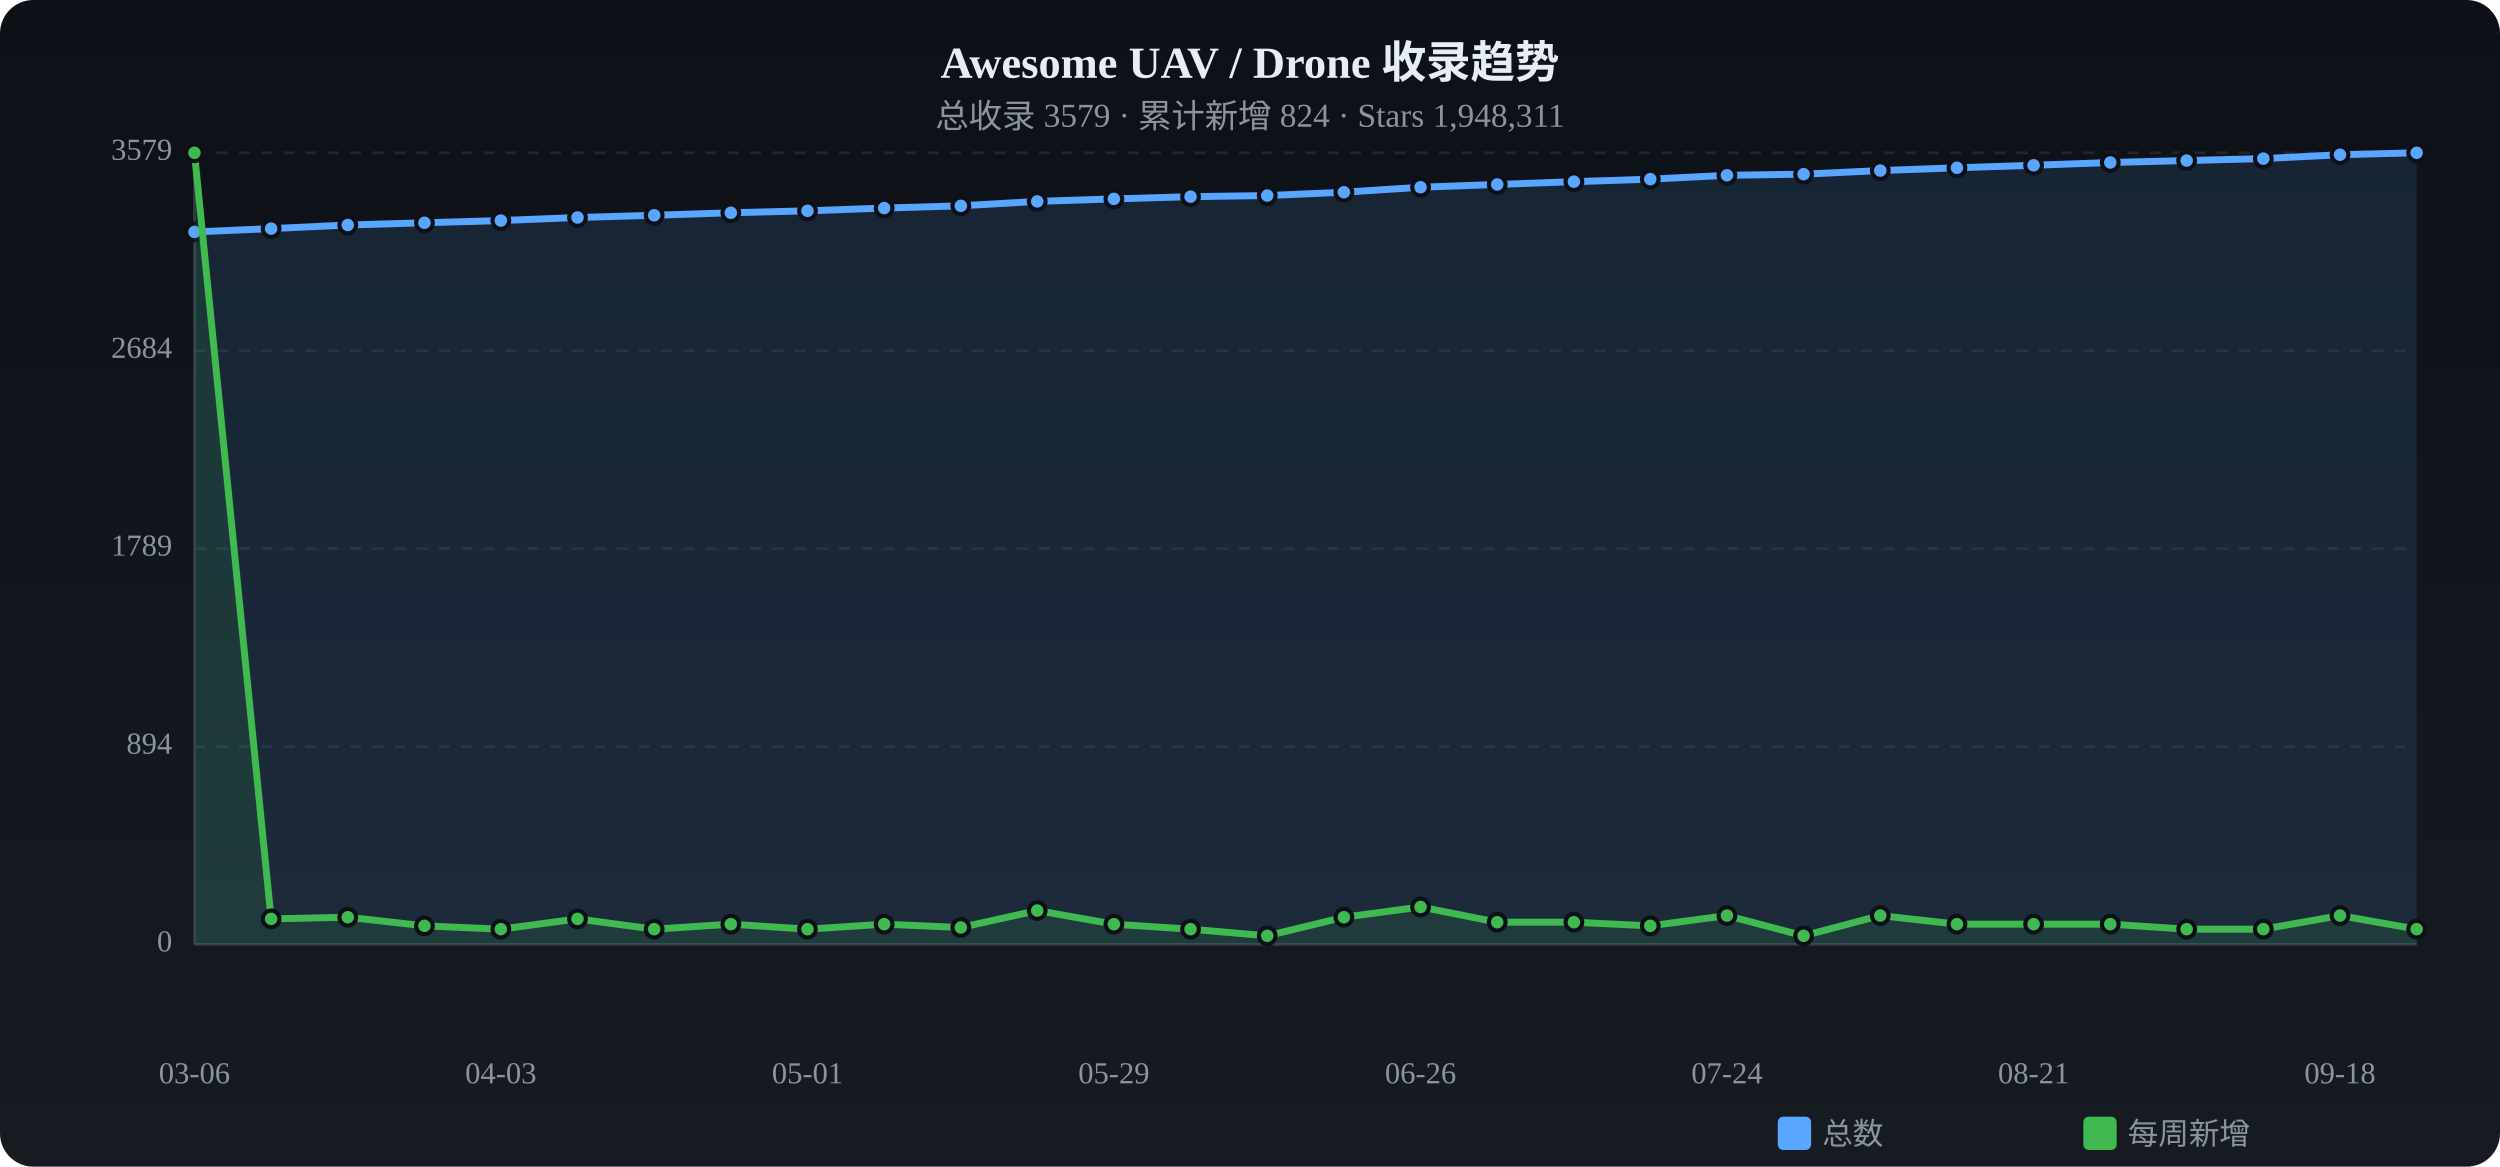
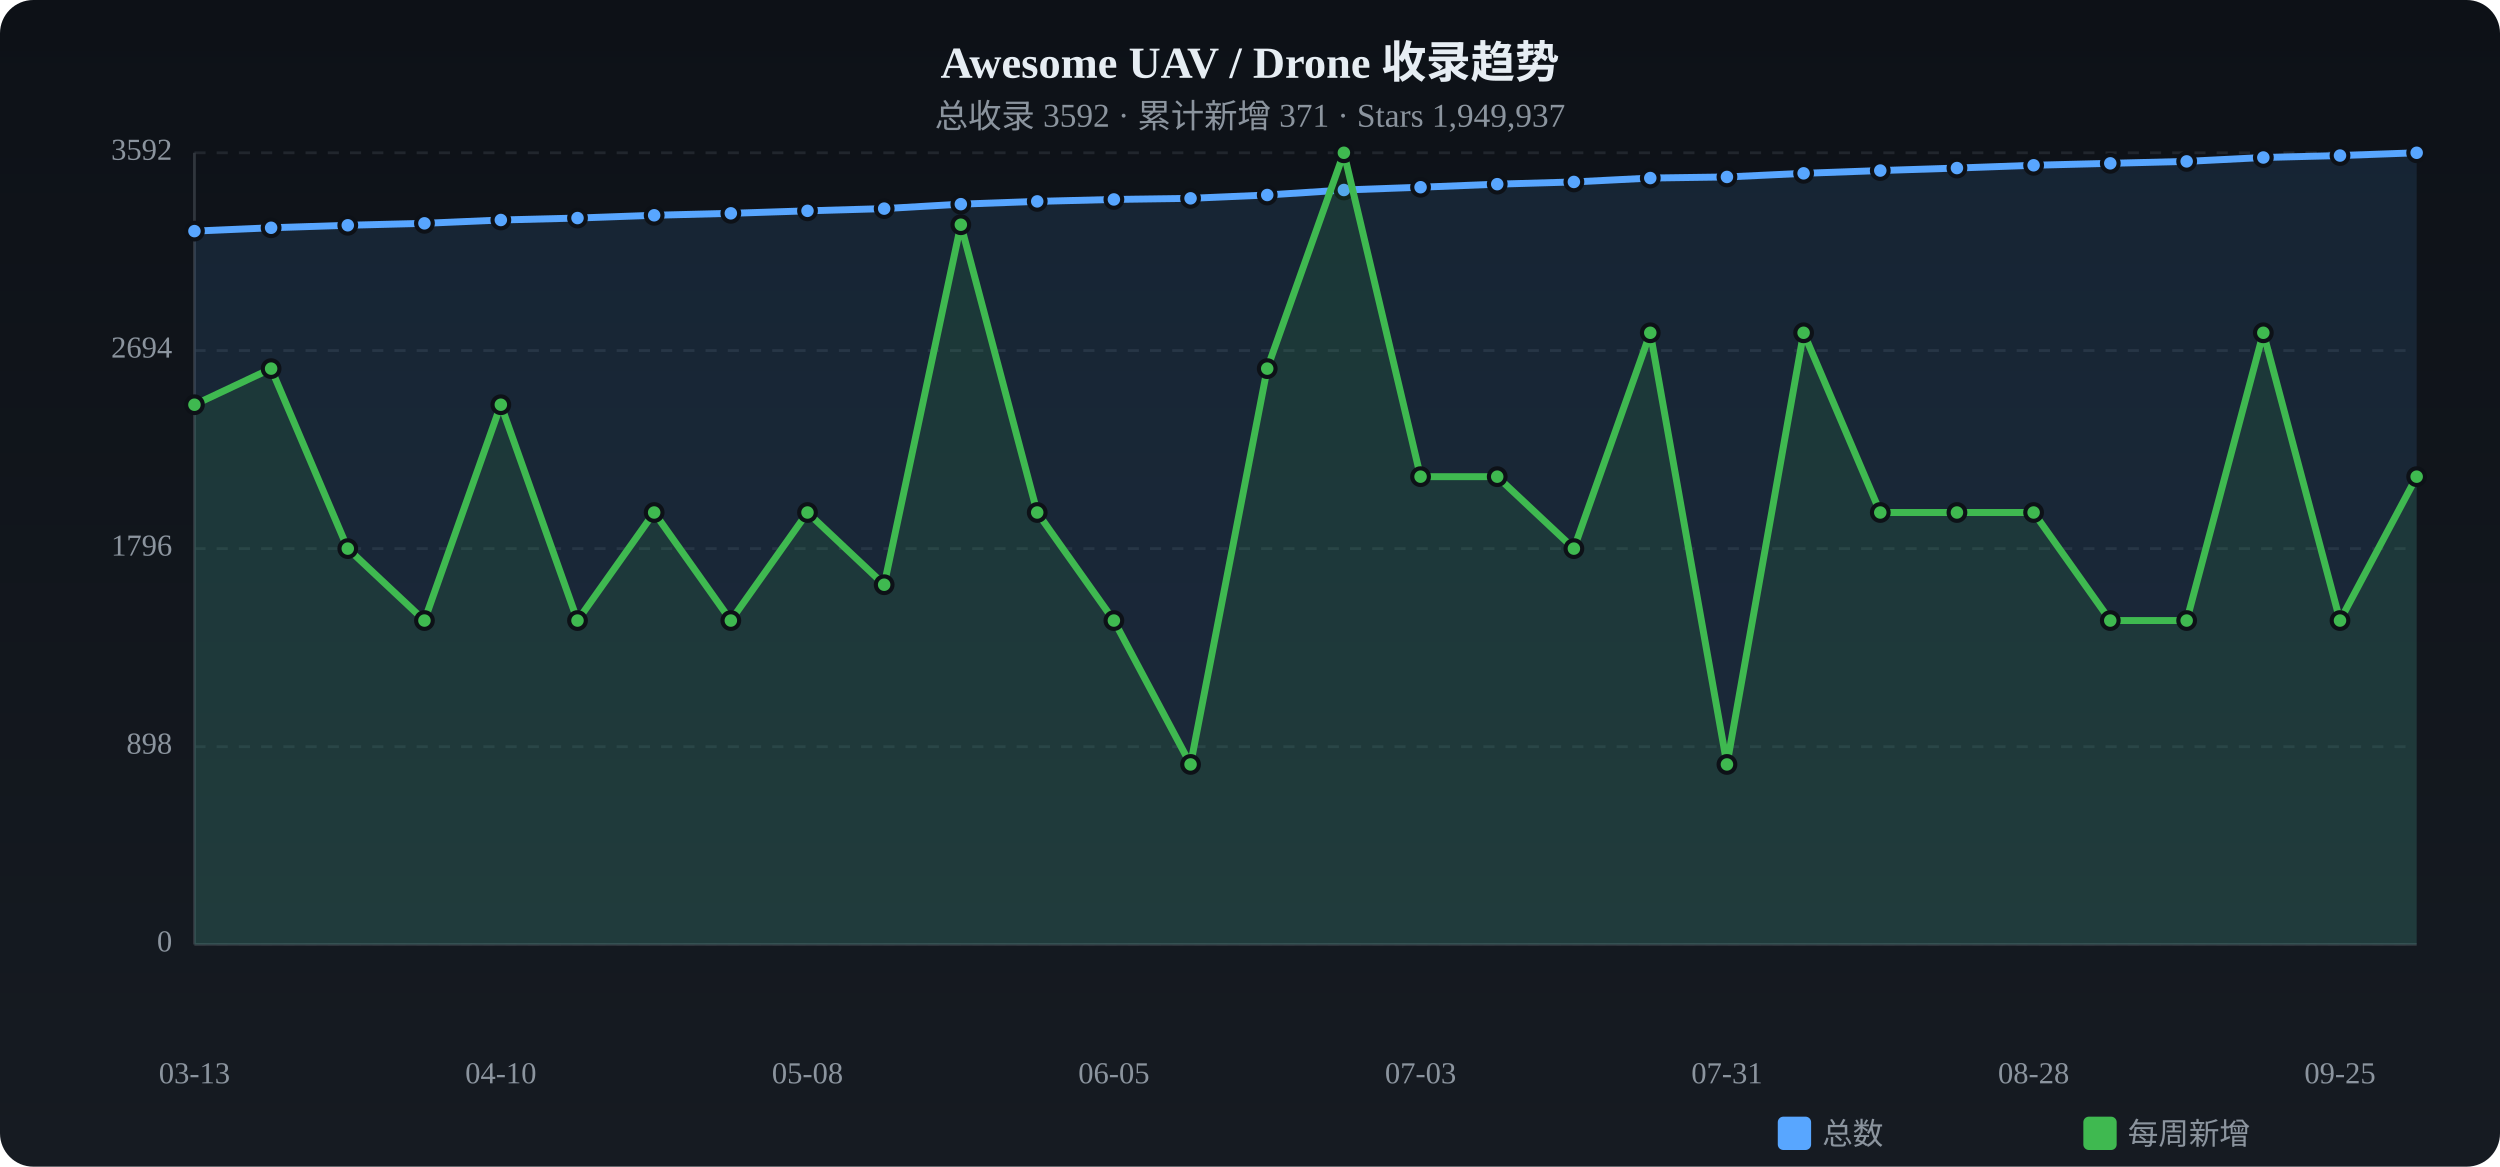
<svg xmlns="http://www.w3.org/2000/svg" viewBox="0 0 900 420" width="900" height="420">
  <defs>
    <linearGradient id="tbg" x1="0%" y1="0%" x2="0%" y2="100%">
      <stop offset="0%" stop-color="#0d1117" />
      <stop offset="100%" stop-color="#161b22" />
    </linearGradient>
  </defs>
  <rect width="900" height="420" rx="12" fill="url(#tbg)" />
  <text x="450.0" y="28" text-anchor="middle" fill="#e6edf3" font-size="16" font-weight="bold">Awesome UAV / Drone 收录趋势</text>
-   <text x="450.0" y="46" text-anchor="middle" fill="#8b949e" font-size="12">总收录 3579 · 累计新增 824 · Stars 1,948,311</text>
+   <text x="450.0" y="46" text-anchor="middle" fill="#8b949e" font-size="12">总收录 3592 · 累计新增 371 · Stars 1,949,937</text>
  <text x="62" y="340.0" text-anchor="end" fill="#8b949e" font-size="11" dominant-baseline="middle">0</text>
  <line x1="70" y1="340.0" x2="870" y2="340.0" stroke="#21262d" stroke-dasharray="4 4" />
-   <text x="62" y="268.8" text-anchor="end" fill="#8b949e" font-size="11" dominant-baseline="middle">894</text>
+   <text x="62" y="268.8" text-anchor="end" fill="#8b949e" font-size="11" dominant-baseline="middle">898</text>
  <line x1="70" y1="268.8" x2="870" y2="268.8" stroke="#21262d" stroke-dasharray="4 4" />
-   <text x="62" y="197.5" text-anchor="end" fill="#8b949e" font-size="11" dominant-baseline="middle">1789</text>
+   <text x="62" y="197.5" text-anchor="end" fill="#8b949e" font-size="11" dominant-baseline="middle">1796</text>
  <line x1="70" y1="197.5" x2="870" y2="197.5" stroke="#21262d" stroke-dasharray="4 4" />
-   <text x="62" y="126.3" text-anchor="end" fill="#8b949e" font-size="11" dominant-baseline="middle">2684</text>
-   <line x1="70" y1="126.3" x2="870" y2="126.3" stroke="#21262d" stroke-dasharray="4 4" />
-   <text x="62" y="55.0" text-anchor="end" fill="#8b949e" font-size="11" dominant-baseline="middle">3579</text>
+   <text x="62" y="126.2" text-anchor="end" fill="#8b949e" font-size="11" dominant-baseline="middle">2694</text>
+   <line x1="70" y1="126.2" x2="870" y2="126.2" stroke="#21262d" stroke-dasharray="4 4" />
+   <text x="62" y="55.0" text-anchor="end" fill="#8b949e" font-size="11" dominant-baseline="middle">3592</text>
  <line x1="70" y1="55.0" x2="870" y2="55.0" stroke="#21262d" stroke-dasharray="4 4" />
  <line x1="70" y1="55" x2="70" y2="340" stroke="#30363d" />
  <line x1="70" y1="340" x2="870" y2="340" stroke="#30363d" />
-   <path d="M70.0,83.5 L97.6,82.3 L125.2,81.0 L152.8,80.2 L180.3,79.4 L207.9,78.3 L235.5,77.5 L263.1,76.6 L290.7,75.9 L318.3,74.9 L345.9,74.1 L373.4,72.5 L401.0,71.6 L428.6,70.8 L456.2,70.4 L483.8,69.2 L511.4,67.4 L539.0,66.4 L566.6,65.4 L594.1,64.5 L621.7,63.1 L649.3,62.7 L676.9,61.4 L704.5,60.4 L732.1,59.5 L759.7,58.5 L787.2,57.8 L814.8,57.1 L842.4,55.7 L870.0,55.0 L870.0,340 L70.0,340 Z" fill="#58a6ff" opacity="0.12" />
-   <polyline points="70.0,83.5 97.6,82.3 125.2,81.0 152.8,80.2 180.3,79.4 207.9,78.3 235.5,77.5 263.1,76.6 290.7,75.9 318.3,74.9 345.9,74.1 373.4,72.5 401.0,71.6 428.6,70.8 456.2,70.4 483.8,69.2 511.4,67.4 539.0,66.4 566.6,65.4 594.1,64.5 621.7,63.1 649.3,62.7 676.9,61.4 704.5,60.4 732.1,59.5 759.7,58.5 787.2,57.8 814.8,57.1 842.4,55.7 870.0,55.0" fill="none" stroke="#58a6ff" stroke-width="2.5" stroke-linecap="round" stroke-linejoin="round" />
-   <circle cx="70.0" cy="83.5" r="3" fill="#58a6ff" stroke="#0d1117" stroke-width="1.5" />
-   <circle cx="97.6" cy="82.3" r="3" fill="#58a6ff" stroke="#0d1117" stroke-width="1.5" />
-   <circle cx="125.2" cy="81.0" r="3" fill="#58a6ff" stroke="#0d1117" stroke-width="1.5" />
-   <circle cx="152.8" cy="80.2" r="3" fill="#58a6ff" stroke="#0d1117" stroke-width="1.5" />
-   <circle cx="180.3" cy="79.4" r="3" fill="#58a6ff" stroke="#0d1117" stroke-width="1.5" />
-   <circle cx="207.9" cy="78.3" r="3" fill="#58a6ff" stroke="#0d1117" stroke-width="1.5" />
+   <path d="M70.0,83.2 L97.6,82.0 L125.2,81.1 L152.8,80.4 L180.3,79.2 L207.9,78.5 L235.5,77.5 L263.1,76.8 L290.7,75.9 L318.3,75.1 L345.9,73.5 L373.4,72.5 L401.0,71.8 L428.6,71.4 L456.2,70.2 L483.8,68.4 L511.4,67.4 L539.0,66.3 L566.6,65.5 L594.1,64.1 L621.7,63.7 L649.3,62.4 L676.9,61.4 L704.5,60.5 L732.1,59.5 L759.7,58.8 L787.2,58.1 L814.8,56.7 L842.4,56.0 L870.0,55.0 L870.0,340 L70.0,340 Z" fill="#58a6ff" opacity="0.12" />
+   <polyline points="70.0,83.2 97.6,82.0 125.2,81.1 152.8,80.4 180.3,79.2 207.9,78.5 235.5,77.5 263.1,76.8 290.7,75.9 318.3,75.1 345.9,73.5 373.4,72.5 401.0,71.8 428.6,71.4 456.2,70.2 483.8,68.4 511.4,67.4 539.0,66.3 566.6,65.5 594.1,64.1 621.7,63.7 649.3,62.4 676.9,61.4 704.5,60.5 732.1,59.5 759.7,58.8 787.2,58.1 814.8,56.7 842.4,56.0 870.0,55.0" fill="none" stroke="#58a6ff" stroke-width="2.5" stroke-linecap="round" stroke-linejoin="round" />
+   <circle cx="70.0" cy="83.2" r="3" fill="#58a6ff" stroke="#0d1117" stroke-width="1.5" />
+   <circle cx="97.6" cy="82.0" r="3" fill="#58a6ff" stroke="#0d1117" stroke-width="1.5" />
+   <circle cx="125.2" cy="81.1" r="3" fill="#58a6ff" stroke="#0d1117" stroke-width="1.5" />
+   <circle cx="152.8" cy="80.4" r="3" fill="#58a6ff" stroke="#0d1117" stroke-width="1.5" />
+   <circle cx="180.3" cy="79.2" r="3" fill="#58a6ff" stroke="#0d1117" stroke-width="1.5" />
+   <circle cx="207.9" cy="78.5" r="3" fill="#58a6ff" stroke="#0d1117" stroke-width="1.5" />
  <circle cx="235.5" cy="77.5" r="3" fill="#58a6ff" stroke="#0d1117" stroke-width="1.5" />
-   <circle cx="263.1" cy="76.6" r="3" fill="#58a6ff" stroke="#0d1117" stroke-width="1.5" />
+   <circle cx="263.1" cy="76.8" r="3" fill="#58a6ff" stroke="#0d1117" stroke-width="1.5" />
  <circle cx="290.7" cy="75.9" r="3" fill="#58a6ff" stroke="#0d1117" stroke-width="1.5" />
-   <circle cx="318.3" cy="74.9" r="3" fill="#58a6ff" stroke="#0d1117" stroke-width="1.5" />
-   <circle cx="345.9" cy="74.1" r="3" fill="#58a6ff" stroke="#0d1117" stroke-width="1.5" />
+   <circle cx="318.3" cy="75.1" r="3" fill="#58a6ff" stroke="#0d1117" stroke-width="1.5" />
+   <circle cx="345.9" cy="73.5" r="3" fill="#58a6ff" stroke="#0d1117" stroke-width="1.5" />
  <circle cx="373.4" cy="72.5" r="3" fill="#58a6ff" stroke="#0d1117" stroke-width="1.5" />
-   <circle cx="401.0" cy="71.6" r="3" fill="#58a6ff" stroke="#0d1117" stroke-width="1.5" />
-   <circle cx="428.6" cy="70.8" r="3" fill="#58a6ff" stroke="#0d1117" stroke-width="1.5" />
-   <circle cx="456.2" cy="70.4" r="3" fill="#58a6ff" stroke="#0d1117" stroke-width="1.5" />
-   <circle cx="483.8" cy="69.2" r="3" fill="#58a6ff" stroke="#0d1117" stroke-width="1.5" />
+   <circle cx="401.0" cy="71.8" r="3" fill="#58a6ff" stroke="#0d1117" stroke-width="1.5" />
+   <circle cx="428.6" cy="71.4" r="3" fill="#58a6ff" stroke="#0d1117" stroke-width="1.5" />
+   <circle cx="456.2" cy="70.2" r="3" fill="#58a6ff" stroke="#0d1117" stroke-width="1.5" />
+   <circle cx="483.8" cy="68.4" r="3" fill="#58a6ff" stroke="#0d1117" stroke-width="1.5" />
  <circle cx="511.4" cy="67.4" r="3" fill="#58a6ff" stroke="#0d1117" stroke-width="1.5" />
-   <circle cx="539.0" cy="66.4" r="3" fill="#58a6ff" stroke="#0d1117" stroke-width="1.5" />
-   <circle cx="566.6" cy="65.4" r="3" fill="#58a6ff" stroke="#0d1117" stroke-width="1.5" />
-   <circle cx="594.1" cy="64.5" r="3" fill="#58a6ff" stroke="#0d1117" stroke-width="1.5" />
-   <circle cx="621.7" cy="63.1" r="3" fill="#58a6ff" stroke="#0d1117" stroke-width="1.5" />
-   <circle cx="649.3" cy="62.7" r="3" fill="#58a6ff" stroke="#0d1117" stroke-width="1.5" />
+   <circle cx="539.0" cy="66.3" r="3" fill="#58a6ff" stroke="#0d1117" stroke-width="1.5" />
+   <circle cx="566.6" cy="65.5" r="3" fill="#58a6ff" stroke="#0d1117" stroke-width="1.5" />
+   <circle cx="594.1" cy="64.1" r="3" fill="#58a6ff" stroke="#0d1117" stroke-width="1.5" />
+   <circle cx="621.7" cy="63.7" r="3" fill="#58a6ff" stroke="#0d1117" stroke-width="1.5" />
+   <circle cx="649.3" cy="62.4" r="3" fill="#58a6ff" stroke="#0d1117" stroke-width="1.5" />
  <circle cx="676.9" cy="61.4" r="3" fill="#58a6ff" stroke="#0d1117" stroke-width="1.5" />
-   <circle cx="704.5" cy="60.4" r="3" fill="#58a6ff" stroke="#0d1117" stroke-width="1.5" />
+   <circle cx="704.5" cy="60.5" r="3" fill="#58a6ff" stroke="#0d1117" stroke-width="1.5" />
  <circle cx="732.1" cy="59.5" r="3" fill="#58a6ff" stroke="#0d1117" stroke-width="1.5" />
-   <circle cx="759.7" cy="58.5" r="3" fill="#58a6ff" stroke="#0d1117" stroke-width="1.5" />
-   <circle cx="787.2" cy="57.8" r="3" fill="#58a6ff" stroke="#0d1117" stroke-width="1.5" />
-   <circle cx="814.8" cy="57.1" r="3" fill="#58a6ff" stroke="#0d1117" stroke-width="1.5" />
-   <circle cx="842.4" cy="55.7" r="3" fill="#58a6ff" stroke="#0d1117" stroke-width="1.5" />
+   <circle cx="759.7" cy="58.8" r="3" fill="#58a6ff" stroke="#0d1117" stroke-width="1.5" />
+   <circle cx="787.2" cy="58.1" r="3" fill="#58a6ff" stroke="#0d1117" stroke-width="1.5" />
+   <circle cx="814.8" cy="56.7" r="3" fill="#58a6ff" stroke="#0d1117" stroke-width="1.5" />
+   <circle cx="842.4" cy="56.0" r="3" fill="#58a6ff" stroke="#0d1117" stroke-width="1.5" />
  <circle cx="870.0" cy="55.0" r="3" fill="#58a6ff" stroke="#0d1117" stroke-width="1.5" />
-   <path d="M70.0,55.0 L97.6,330.8 L125.2,330.2 L152.8,333.3 L180.3,334.5 L207.9,330.8 L235.5,334.5 L263.1,332.7 L290.7,334.5 L318.3,332.7 L345.9,333.9 L373.4,327.8 L401.0,332.7 L428.6,334.5 L456.2,336.9 L483.8,330.2 L511.4,326.5 L539.0,332.0 L566.6,332.0 L594.1,333.3 L621.7,329.6 L649.3,336.9 L676.9,329.6 L704.5,332.7 L732.1,332.7 L759.7,332.7 L787.2,334.5 L814.8,334.5 L842.4,329.6 L870.0,334.5 L870.0,340 L70.0,340 Z" fill="#3fb950" opacity="0.12" />
-   <polyline points="70.0,55.0 97.6,330.8 125.2,330.2 152.8,333.3 180.3,334.5 207.9,330.8 235.5,334.5 263.1,332.7 290.7,334.5 318.3,332.7 345.9,333.9 373.4,327.8 401.0,332.7 428.6,334.5 456.2,336.9 483.8,330.2 511.4,326.5 539.0,332.0 566.6,332.0 594.1,333.3 621.7,329.6 649.3,336.9 676.9,329.6 704.5,332.7 732.1,332.7 759.7,332.7 787.2,334.5 814.8,334.5 842.4,329.6 870.0,334.5" fill="none" stroke="#3fb950" stroke-width="2.5" stroke-linecap="round" stroke-linejoin="round" />
-   <circle cx="70.0" cy="55.0" r="3" fill="#3fb950" stroke="#0d1117" stroke-width="1.5" />
-   <circle cx="97.6" cy="330.8" r="3" fill="#3fb950" stroke="#0d1117" stroke-width="1.5" />
-   <circle cx="125.2" cy="330.2" r="3" fill="#3fb950" stroke="#0d1117" stroke-width="1.5" />
-   <circle cx="152.8" cy="333.3" r="3" fill="#3fb950" stroke="#0d1117" stroke-width="1.5" />
-   <circle cx="180.3" cy="334.5" r="3" fill="#3fb950" stroke="#0d1117" stroke-width="1.5" />
-   <circle cx="207.9" cy="330.8" r="3" fill="#3fb950" stroke="#0d1117" stroke-width="1.5" />
-   <circle cx="235.5" cy="334.5" r="3" fill="#3fb950" stroke="#0d1117" stroke-width="1.5" />
-   <circle cx="263.1" cy="332.7" r="3" fill="#3fb950" stroke="#0d1117" stroke-width="1.5" />
-   <circle cx="290.7" cy="334.5" r="3" fill="#3fb950" stroke="#0d1117" stroke-width="1.5" />
-   <circle cx="318.3" cy="332.7" r="3" fill="#3fb950" stroke="#0d1117" stroke-width="1.5" />
-   <circle cx="345.9" cy="333.9" r="3" fill="#3fb950" stroke="#0d1117" stroke-width="1.5" />
-   <circle cx="373.4" cy="327.8" r="3" fill="#3fb950" stroke="#0d1117" stroke-width="1.5" />
-   <circle cx="401.0" cy="332.7" r="3" fill="#3fb950" stroke="#0d1117" stroke-width="1.5" />
-   <circle cx="428.6" cy="334.5" r="3" fill="#3fb950" stroke="#0d1117" stroke-width="1.5" />
-   <circle cx="456.2" cy="336.9" r="3" fill="#3fb950" stroke="#0d1117" stroke-width="1.5" />
-   <circle cx="483.8" cy="330.2" r="3" fill="#3fb950" stroke="#0d1117" stroke-width="1.5" />
-   <circle cx="511.4" cy="326.5" r="3" fill="#3fb950" stroke="#0d1117" stroke-width="1.5" />
-   <circle cx="539.0" cy="332.0" r="3" fill="#3fb950" stroke="#0d1117" stroke-width="1.5" />
-   <circle cx="566.6" cy="332.0" r="3" fill="#3fb950" stroke="#0d1117" stroke-width="1.5" />
-   <circle cx="594.1" cy="333.3" r="3" fill="#3fb950" stroke="#0d1117" stroke-width="1.5" />
-   <circle cx="621.7" cy="329.6" r="3" fill="#3fb950" stroke="#0d1117" stroke-width="1.5" />
-   <circle cx="649.3" cy="336.9" r="3" fill="#3fb950" stroke="#0d1117" stroke-width="1.5" />
-   <circle cx="676.9" cy="329.6" r="3" fill="#3fb950" stroke="#0d1117" stroke-width="1.5" />
-   <circle cx="704.5" cy="332.7" r="3" fill="#3fb950" stroke="#0d1117" stroke-width="1.5" />
-   <circle cx="732.1" cy="332.7" r="3" fill="#3fb950" stroke="#0d1117" stroke-width="1.5" />
-   <circle cx="759.7" cy="332.7" r="3" fill="#3fb950" stroke="#0d1117" stroke-width="1.5" />
-   <circle cx="787.2" cy="334.5" r="3" fill="#3fb950" stroke="#0d1117" stroke-width="1.5" />
-   <circle cx="814.8" cy="334.5" r="3" fill="#3fb950" stroke="#0d1117" stroke-width="1.5" />
-   <circle cx="842.4" cy="329.6" r="3" fill="#3fb950" stroke="#0d1117" stroke-width="1.5" />
-   <circle cx="870.0" cy="334.5" r="3" fill="#3fb950" stroke="#0d1117" stroke-width="1.5" />
-   <text x="70.0" y="390" text-anchor="middle" fill="#8b949e" font-size="11">03-06</text>
-   <text x="180.3" y="390" text-anchor="middle" fill="#8b949e" font-size="11">04-03</text>
-   <text x="290.7" y="390" text-anchor="middle" fill="#8b949e" font-size="11">05-01</text>
-   <text x="401.0" y="390" text-anchor="middle" fill="#8b949e" font-size="11">05-29</text>
-   <text x="511.4" y="390" text-anchor="middle" fill="#8b949e" font-size="11">06-26</text>
-   <text x="621.7" y="390" text-anchor="middle" fill="#8b949e" font-size="11">07-24</text>
-   <text x="732.1" y="390" text-anchor="middle" fill="#8b949e" font-size="11">08-21</text>
-   <text x="842.4" y="390" text-anchor="middle" fill="#8b949e" font-size="11">09-18</text>
+   <path d="M70.0,145.7 L97.6,132.7 L125.2,197.5 L152.8,223.4 L180.3,145.7 L207.9,223.4 L235.5,184.5 L263.1,223.4 L290.7,184.5 L318.3,210.5 L345.9,80.9 L373.4,184.5 L401.0,223.4 L428.6,275.2 L456.2,132.7 L483.8,55.0 L511.4,171.6 L539.0,171.6 L566.6,197.5 L594.1,119.8 L621.7,275.2 L649.3,119.8 L676.9,184.5 L704.5,184.5 L732.1,184.5 L759.7,223.4 L787.2,223.4 L814.8,119.8 L842.4,223.4 L870.0,171.6 L870.0,340 L70.0,340 Z" fill="#3fb950" opacity="0.12" />
+   <polyline points="70.0,145.7 97.6,132.7 125.2,197.5 152.8,223.4 180.3,145.7 207.9,223.4 235.5,184.5 263.1,223.4 290.7,184.5 318.3,210.5 345.9,80.9 373.4,184.5 401.0,223.4 428.6,275.2 456.2,132.7 483.8,55.0 511.4,171.6 539.0,171.6 566.6,197.5 594.1,119.8 621.7,275.2 649.3,119.8 676.9,184.5 704.5,184.5 732.1,184.5 759.7,223.4 787.2,223.4 814.8,119.8 842.4,223.4 870.0,171.6" fill="none" stroke="#3fb950" stroke-width="2.5" stroke-linecap="round" stroke-linejoin="round" />
+   <circle cx="70.0" cy="145.7" r="3" fill="#3fb950" stroke="#0d1117" stroke-width="1.5" />
+   <circle cx="97.6" cy="132.7" r="3" fill="#3fb950" stroke="#0d1117" stroke-width="1.5" />
+   <circle cx="125.2" cy="197.5" r="3" fill="#3fb950" stroke="#0d1117" stroke-width="1.5" />
+   <circle cx="152.8" cy="223.4" r="3" fill="#3fb950" stroke="#0d1117" stroke-width="1.5" />
+   <circle cx="180.3" cy="145.7" r="3" fill="#3fb950" stroke="#0d1117" stroke-width="1.5" />
+   <circle cx="207.9" cy="223.4" r="3" fill="#3fb950" stroke="#0d1117" stroke-width="1.5" />
+   <circle cx="235.5" cy="184.5" r="3" fill="#3fb950" stroke="#0d1117" stroke-width="1.5" />
+   <circle cx="263.1" cy="223.4" r="3" fill="#3fb950" stroke="#0d1117" stroke-width="1.5" />
+   <circle cx="290.7" cy="184.5" r="3" fill="#3fb950" stroke="#0d1117" stroke-width="1.5" />
+   <circle cx="318.3" cy="210.5" r="3" fill="#3fb950" stroke="#0d1117" stroke-width="1.5" />
+   <circle cx="345.9" cy="80.9" r="3" fill="#3fb950" stroke="#0d1117" stroke-width="1.5" />
+   <circle cx="373.4" cy="184.5" r="3" fill="#3fb950" stroke="#0d1117" stroke-width="1.5" />
+   <circle cx="401.0" cy="223.4" r="3" fill="#3fb950" stroke="#0d1117" stroke-width="1.5" />
+   <circle cx="428.6" cy="275.2" r="3" fill="#3fb950" stroke="#0d1117" stroke-width="1.5" />
+   <circle cx="456.2" cy="132.7" r="3" fill="#3fb950" stroke="#0d1117" stroke-width="1.5" />
+   <circle cx="483.8" cy="55.0" r="3" fill="#3fb950" stroke="#0d1117" stroke-width="1.5" />
+   <circle cx="511.4" cy="171.6" r="3" fill="#3fb950" stroke="#0d1117" stroke-width="1.5" />
+   <circle cx="539.0" cy="171.6" r="3" fill="#3fb950" stroke="#0d1117" stroke-width="1.5" />
+   <circle cx="566.6" cy="197.5" r="3" fill="#3fb950" stroke="#0d1117" stroke-width="1.5" />
+   <circle cx="594.1" cy="119.8" r="3" fill="#3fb950" stroke="#0d1117" stroke-width="1.5" />
+   <circle cx="621.7" cy="275.2" r="3" fill="#3fb950" stroke="#0d1117" stroke-width="1.5" />
+   <circle cx="649.3" cy="119.8" r="3" fill="#3fb950" stroke="#0d1117" stroke-width="1.5" />
+   <circle cx="676.9" cy="184.5" r="3" fill="#3fb950" stroke="#0d1117" stroke-width="1.5" />
+   <circle cx="704.5" cy="184.5" r="3" fill="#3fb950" stroke="#0d1117" stroke-width="1.5" />
+   <circle cx="732.1" cy="184.5" r="3" fill="#3fb950" stroke="#0d1117" stroke-width="1.5" />
+   <circle cx="759.7" cy="223.4" r="3" fill="#3fb950" stroke="#0d1117" stroke-width="1.5" />
+   <circle cx="787.2" cy="223.4" r="3" fill="#3fb950" stroke="#0d1117" stroke-width="1.5" />
+   <circle cx="814.8" cy="119.8" r="3" fill="#3fb950" stroke="#0d1117" stroke-width="1.5" />
+   <circle cx="842.4" cy="223.4" r="3" fill="#3fb950" stroke="#0d1117" stroke-width="1.5" />
+   <circle cx="870.0" cy="171.6" r="3" fill="#3fb950" stroke="#0d1117" stroke-width="1.5" />
+   <text x="70.0" y="390" text-anchor="middle" fill="#8b949e" font-size="11">03-13</text>
+   <text x="180.3" y="390" text-anchor="middle" fill="#8b949e" font-size="11">04-10</text>
+   <text x="290.7" y="390" text-anchor="middle" fill="#8b949e" font-size="11">05-08</text>
+   <text x="401.0" y="390" text-anchor="middle" fill="#8b949e" font-size="11">06-05</text>
+   <text x="511.4" y="390" text-anchor="middle" fill="#8b949e" font-size="11">07-03</text>
+   <text x="621.7" y="390" text-anchor="middle" fill="#8b949e" font-size="11">07-31</text>
+   <text x="732.1" y="390" text-anchor="middle" fill="#8b949e" font-size="11">08-28</text>
+   <text x="842.4" y="390" text-anchor="middle" fill="#8b949e" font-size="11">09-25</text>
  <rect x="640" y="402" width="12" height="12" rx="2" fill="#58a6ff" />
  <text x="656" y="412" fill="#8b949e" font-size="11">总数</text>
  <rect x="750" y="402" width="12" height="12" rx="2" fill="#3fb950" />
  <text x="766" y="412" fill="#8b949e" font-size="11">每周新增</text>
</svg>
